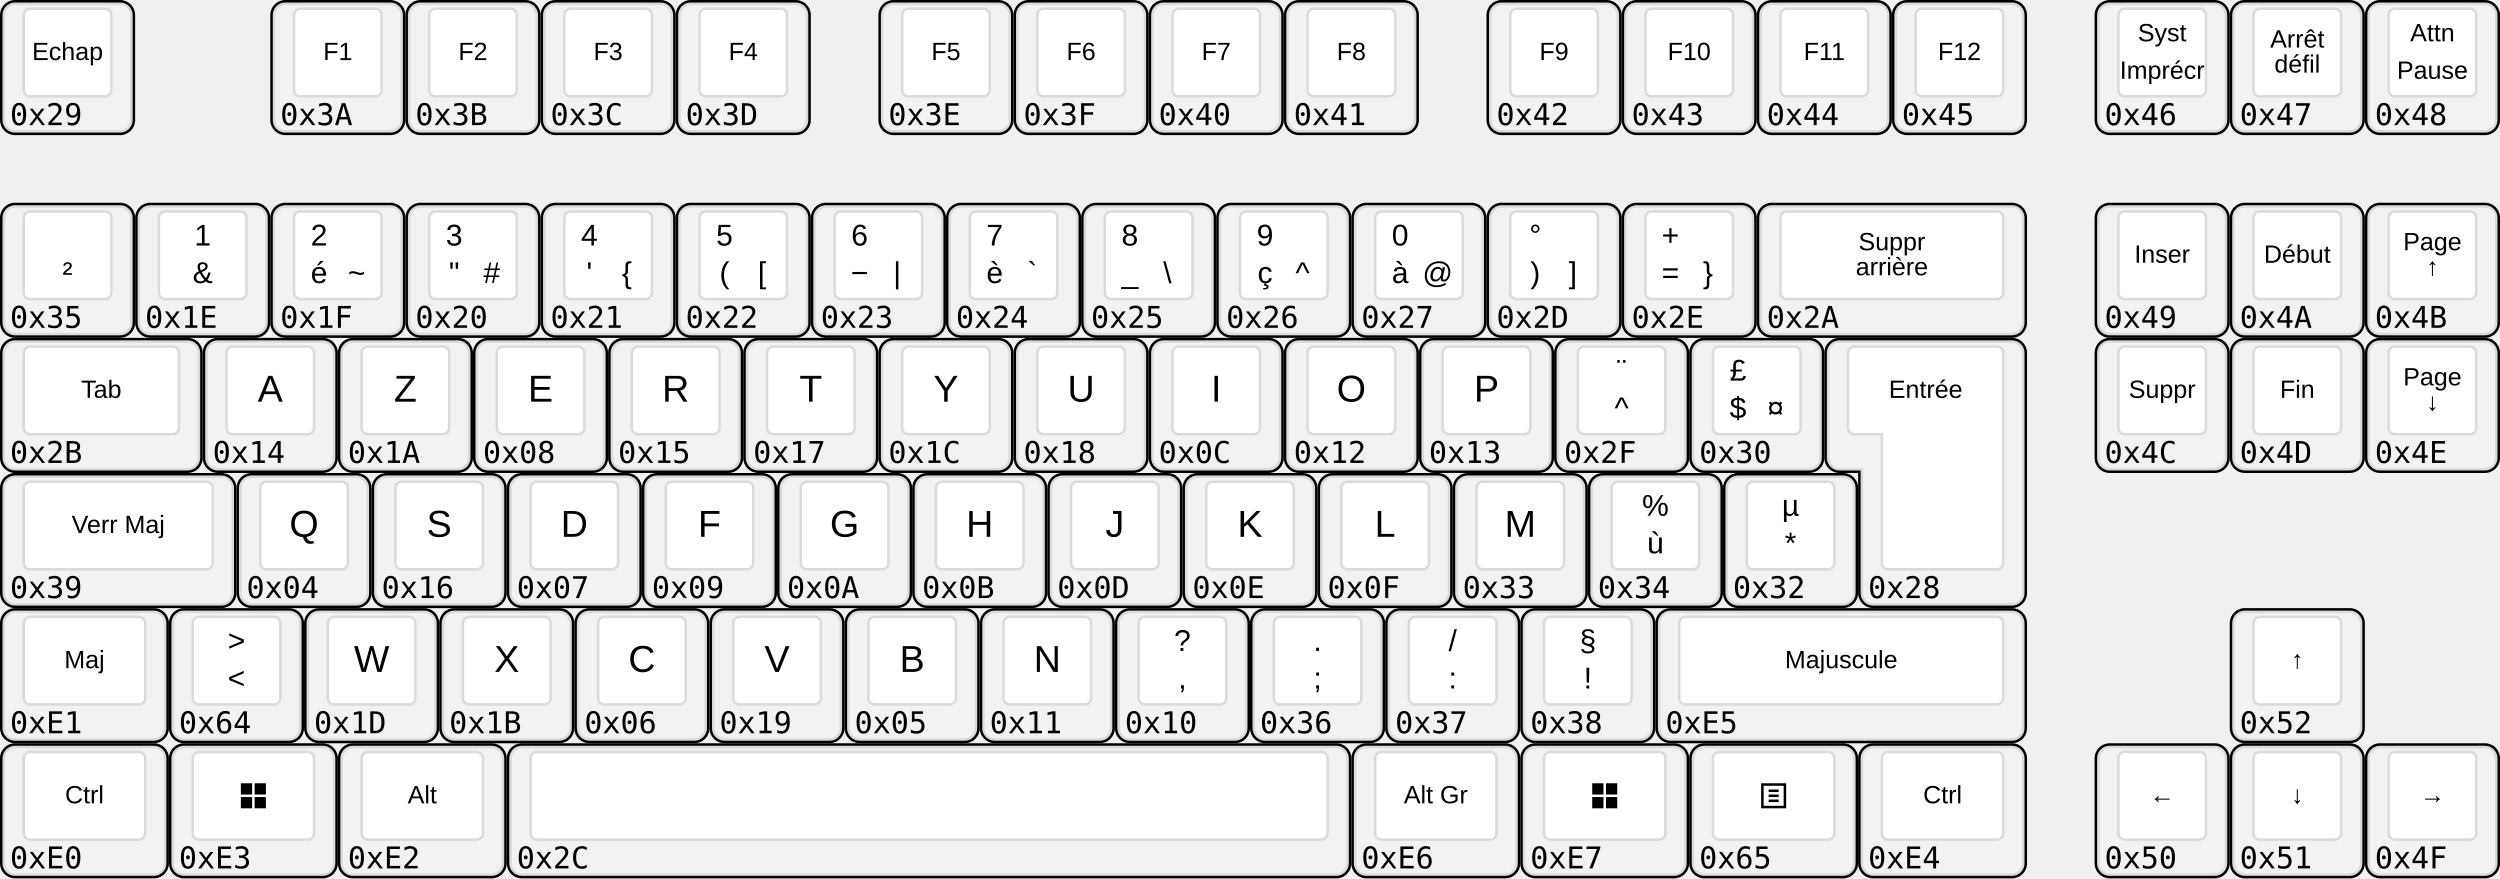
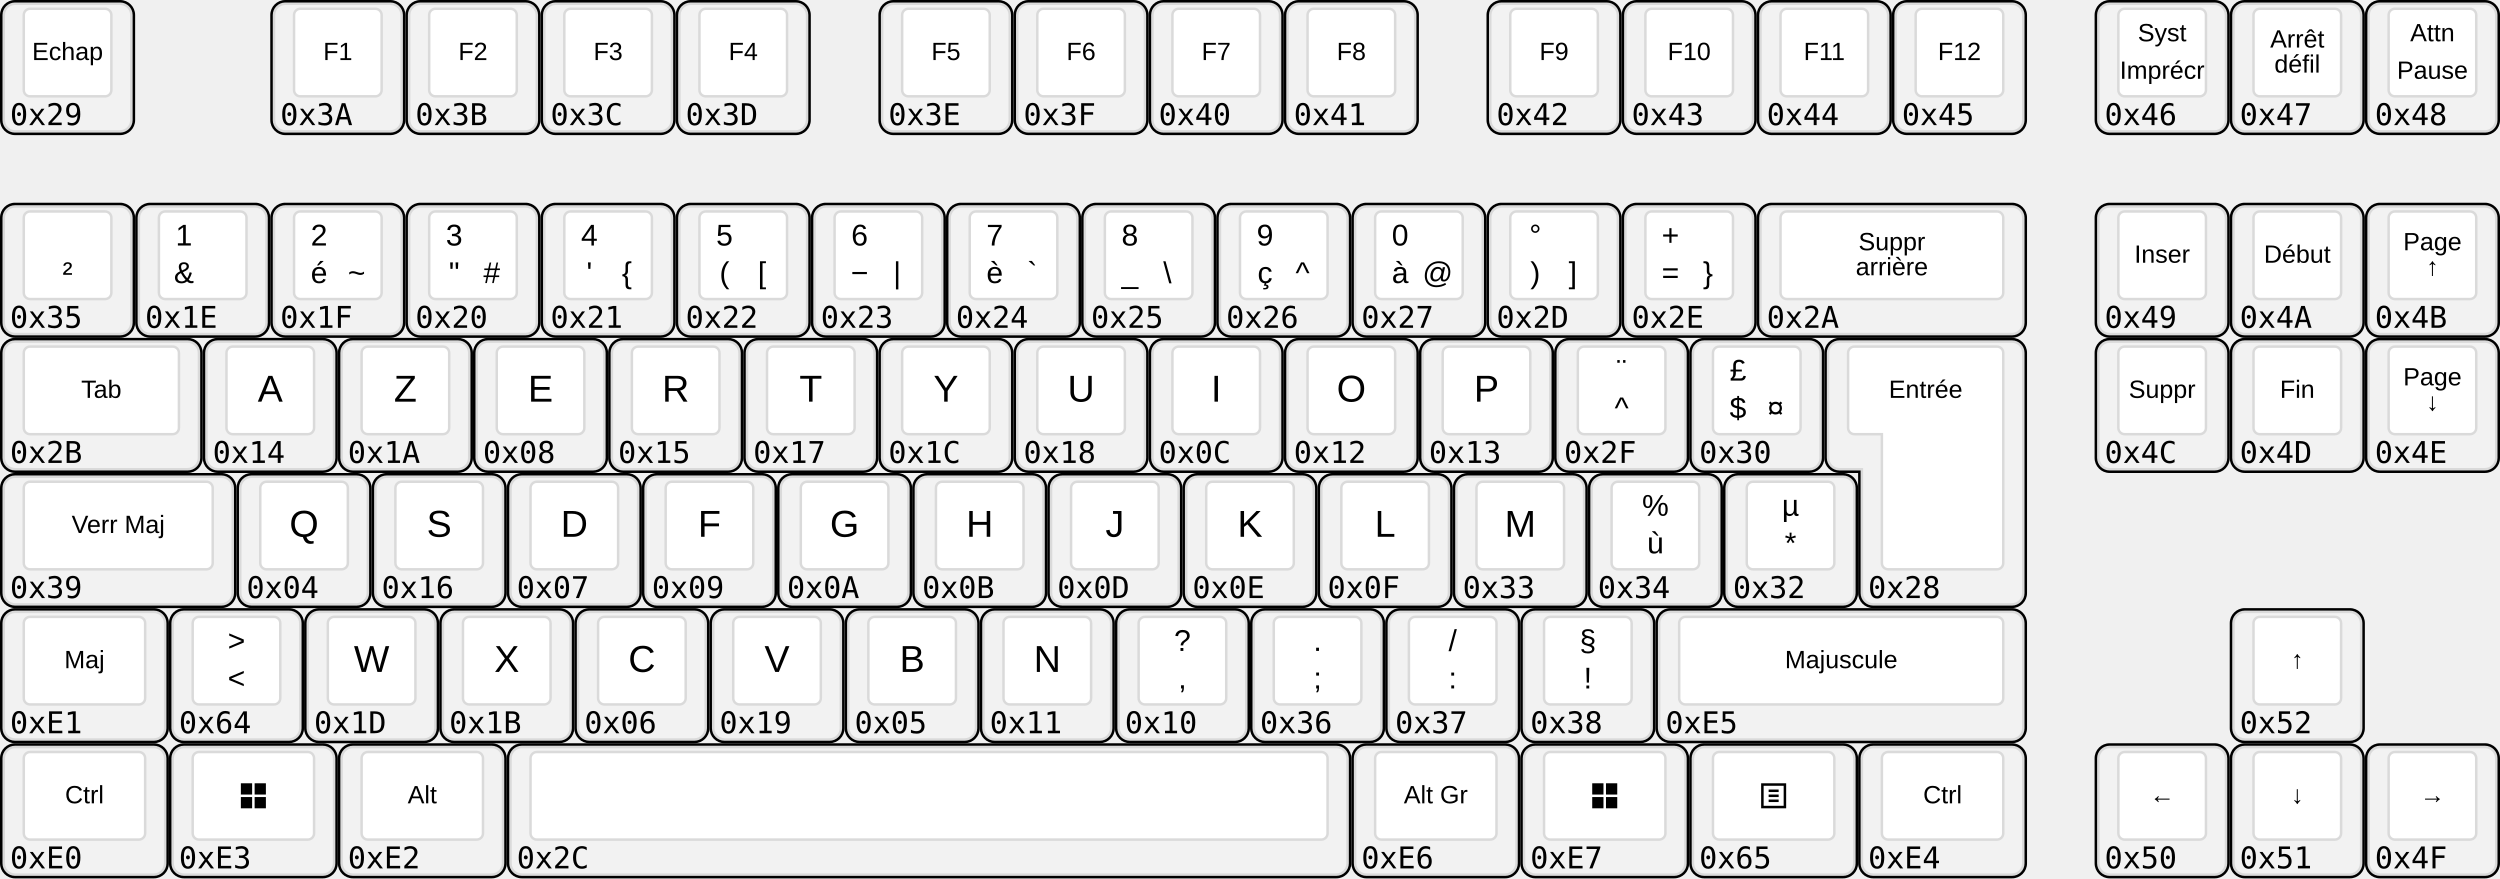
<svg xmlns="http://www.w3.org/2000/svg" xmlns:xlink="http://www.w3.org/1999/xlink" version="1.1" width="999" height="351" viewBox="0 -351 999 351">
  <defs>
    <g id="shape0">
      <path d="M 6 -54 C 2.686 -54 0 -51.314 0 -48 L 0 -6 C 0 -2.686 2.686 0 6 0 L 48 0 C 51.314 0 54 -2.686 54 -6 L 54 -48 C 54 -51.314 51.314 -54 48 -54 Z" fill="#000000" />
      <path d="M 6 -53 C 3.239 -53 1 -50.761 1 -48 L 1 -6 C 1 -3.239 3.239 -1 6 -1 L 48 -1 C 50.761 -1 53 -3.239 53 -6 L 53 -48 C 53 -50.761 50.761 -53 48 -53 Z" fill="#dadada" />
      <path d="M 6 -52 C 3.791 -52 2 -50.209 2 -48 L 2 -6 C 2 -3.791 3.791 -2 6 -2 L 48 -2 C 50.209 -2 52 -3.791 52 -6 L 52 -48 C 52 -50.209 50.209 -52 48 -52 Z" fill="#f2f2f2" />
      <path d="M 12 -51 C 10.343 -51 9 -49.657 9 -48 L 9 -18 C 9 -16.343 10.343 -15 12 -15 L 42 -15 C 43.657 -15 45 -16.343 45 -18 L 45 -48 C 45 -49.657 43.657 -51 42 -51 Z" fill="#dadada" />
      <path d="M 12 -50 C 10.895 -50 10 -49.105 10 -48 L 10 -18 C 10 -16.895 10.895 -16 12 -16 L 42 -16 C 43.105 -16 44 -16.895 44 -18 L 44 -48 C 44 -49.105 43.105 -50 42 -50 Z" fill="#ffffff" />
    </g>
    <g id="shape1">
      <path d="M 6 -54 C 2.686 -54 0 -51.314 0 -48 L 0 -6 C 0 -2.686 2.686 0 6 0 L 102 0 C 105.314 0 108 -2.686 108 -6 L 108 -48 C 108 -51.314 105.314 -54 102 -54 Z" fill="#000000" />
      <path d="M 6 -53 C 3.239 -53 1 -50.761 1 -48 L 1 -6 C 1 -3.239 3.239 -1 6 -1 L 102 -1 C 104.761 -1 107 -3.239 107 -6 L 107 -48 C 107 -50.761 104.761 -53 102 -53 Z" fill="#dadada" />
      <path d="M 6 -52 C 3.791 -52 2 -50.209 2 -48 L 2 -6 C 2 -3.791 3.791 -2 6 -2 L 102 -2 C 104.209 -2 106 -3.791 106 -6 L 106 -48 C 106 -50.209 104.209 -52 102 -52 Z" fill="#f2f2f2" />
      <path d="M 12 -51 C 10.343 -51 9 -49.657 9 -48 L 9 -18 C 9 -16.343 10.343 -15 12 -15 L 96 -15 C 97.657 -15 99 -16.343 99 -18 L 99 -48 C 99 -49.657 97.657 -51 96 -51 Z" fill="#dadada" />
      <path d="M 12 -50 C 10.895 -50 10 -49.105 10 -48 L 10 -18 C 10 -16.895 10.895 -16 12 -16 L 96 -16 C 97.105 -16 98 -16.895 98 -18 L 98 -48 C 98 -49.105 97.105 -50 96 -50 Z" fill="#ffffff" />
    </g>
    <g id="shape2">
      <path d="M 6 -54 C 2.686 -54 0 -51.314 0 -48 L 0 -6 C 0 -2.686 2.686 0 6 0 L 75 0 C 78.314 0 81 -2.686 81 -6 L 81 -48 C 81 -51.314 78.314 -54 75 -54 Z" fill="#000000" />
      <path d="M 6 -53 C 3.239 -53 1 -50.761 1 -48 L 1 -6 C 1 -3.239 3.239 -1 6 -1 L 75 -1 C 77.761 -1 80 -3.239 80 -6 L 80 -48 C 80 -50.761 77.761 -53 75 -53 Z" fill="#dadada" />
      <path d="M 6 -52 C 3.791 -52 2 -50.209 2 -48 L 2 -6 C 2 -3.791 3.791 -2 6 -2 L 75 -2 C 77.209 -2 79 -3.791 79 -6 L 79 -48 C 79 -50.209 77.209 -52 75 -52 Z" fill="#f2f2f2" />
      <path d="M 12 -51 C 10.343 -51 9 -49.657 9 -48 L 9 -18 C 9 -16.343 10.343 -15 12 -15 L 69 -15 C 70.657 -15 72 -16.343 72 -18 L 72 -48 C 72 -49.657 70.657 -51 69 -51 Z" fill="#dadada" />
      <path d="M 12 -50 C 10.895 -50 10 -49.105 10 -48 L 10 -18 C 10 -16.895 10.895 -16 12 -16 L 69 -16 C 70.105 -16 71 -16.895 71 -18 L 71 -48 C 71 -49.105 70.105 -50 69 -50 Z" fill="#ffffff" />
    </g>
    <g id="shape3">
      <path d="M 6 -54 C 2.686 -54 0 -51.314 0 -48 L 0 -6 C 0 -2.686 2.686 0 6 0 L 88.5 0 C 91.814 0 94.5 -2.686 94.5 -6 L 94.5 -48 C 94.5 -51.314 91.814 -54 88.5 -54 Z" fill="#000000" />
      <path d="M 6 -53 C 3.239 -53 1 -50.761 1 -48 L 1 -6 C 1 -3.239 3.239 -1 6 -1 L 88.5 -1 C 91.261 -1 93.5 -3.239 93.5 -6 L 93.5 -48 C 93.5 -50.761 91.261 -53 88.5 -53 Z" fill="#dadada" />
      <path d="M 6 -52 C 3.791 -52 2 -50.209 2 -48 L 2 -6 C 2 -3.791 3.791 -2 6 -2 L 88.5 -2 C 90.709 -2 92.5 -3.791 92.5 -6 L 92.5 -48 C 92.5 -50.209 90.709 -52 88.5 -52 Z" fill="#f2f2f2" />
      <path d="M 12 -51 C 10.343 -51 9 -49.657 9 -48 L 9 -18 C 9 -16.343 10.343 -15 12 -15 L 82.5 -15 C 84.157 -15 85.5 -16.343 85.5 -18 L 85.5 -48 C 85.5 -49.657 84.157 -51 82.5 -51 Z" fill="#dadada" />
      <path d="M 12 -50 C 10.895 -50 10 -49.105 10 -48 L 10 -18 C 10 -16.895 10.895 -16 12 -16 L 82.5 -16 C 83.605 -16 84.5 -16.895 84.5 -18 L 84.5 -48 C 84.5 -49.105 83.605 -50 82.5 -50 Z" fill="#ffffff" />
    </g>
    <g id="shape4">
      <path d="M -7.5 -108 C -10.814 -108 -13.5 -105.314 -13.5 -102 L -13.5 -60 C -13.5 -56.686 -10.814 -54 -7.5 -54 L 0 -54 L 0 -6 C 0 -2.686 2.686 0 6 0 L 61.5 0 C 64.814 0 67.5 -2.686 67.5 -6 L 67.5 -102 C 67.5 -105.314 64.814 -108 61.5 -108 Z" fill="#000000" />
      <path d="M -7.5 -107 C -10.261 -107 -12.5 -104.761 -12.5 -102 L -12.5 -60 C -12.5 -57.239 -10.261 -55 -7.5 -55 L 1 -55 L 1 -54 L 1 -6 C 1 -3.239 3.239 -1 6 -1 L 61.5 -1 C 64.261 -1 66.5 -3.239 66.5 -6 L 66.5 -102 C 66.5 -104.761 64.261 -107 61.5 -107 Z" fill="#dadada" />
      <path d="M -7.5 -106 C -9.709 -106 -11.5 -104.209 -11.5 -102 L -11.5 -60 C -11.5 -57.791 -9.709 -56 -7.5 -56 L 2 -56 L 2 -54 L 2 -6 C 2 -3.791 3.791 -2 6 -2 L 61.5 -2 C 63.709 -2 65.5 -3.791 65.5 -6 L 65.5 -102 C 65.5 -104.209 63.709 -106 61.5 -106 Z" fill="#f2f2f2" />
      <path d="M -1.5 -105 C -3.157 -105 -4.5 -103.657 -4.5 -102 L -4.5 -72 C -4.5 -70.343 -3.157 -69 -1.5 -69 L 9 -69 L 9 -60 L 9 -18 C 9 -16.343 10.343 -15 12 -15 L 55.5 -15 C 57.157 -15 58.5 -16.343 58.5 -18 L 58.5 -102 C 58.5 -103.657 57.157 -105 55.5 -105 Z" fill="#dadada" />
      <path d="M -1.5 -104 C -2.605 -104 -3.5 -103.105 -3.5 -102 L -3.5 -72 C -3.5 -70.895 -2.605 -70 -1.5 -70 L 10 -70 L 10 -60 L 10 -18 C 10 -16.895 10.895 -16 12 -16 L 55.5 -16 C 56.605 -16 57.5 -16.895 57.5 -18 L 57.5 -102 C 57.5 -103.105 56.605 -104 55.5 -104 Z" fill="#ffffff" />
    </g>
    <g id="shape5">
      <path d="M 6 -54 C 2.686 -54 0 -51.314 0 -48 L 0 -6 C 0 -2.686 2.686 0 6 0 L 61.5 0 C 64.814 0 67.5 -2.686 67.5 -6 L 67.5 -48 C 67.5 -51.314 64.814 -54 61.5 -54 Z" fill="#000000" />
      <path d="M 6 -53 C 3.239 -53 1 -50.761 1 -48 L 1 -6 C 1 -3.239 3.239 -1 6 -1 L 61.5 -1 C 64.261 -1 66.5 -3.239 66.5 -6 L 66.5 -48 C 66.5 -50.761 64.261 -53 61.5 -53 Z" fill="#dadada" />
      <path d="M 6 -52 C 3.791 -52 2 -50.209 2 -48 L 2 -6 C 2 -3.791 3.791 -2 6 -2 L 61.5 -2 C 63.709 -2 65.5 -3.791 65.5 -6 L 65.5 -48 C 65.5 -50.209 63.709 -52 61.5 -52 Z" fill="#f2f2f2" />
      <path d="M 12 -51 C 10.343 -51 9 -49.657 9 -48 L 9 -18 C 9 -16.343 10.343 -15 12 -15 L 55.5 -15 C 57.157 -15 58.5 -16.343 58.5 -18 L 58.5 -48 C 58.5 -49.657 57.157 -51 55.5 -51 Z" fill="#dadada" />
      <path d="M 12 -50 C 10.895 -50 10 -49.105 10 -48 L 10 -18 C 10 -16.895 10.895 -16 12 -16 L 55.5 -16 C 56.605 -16 57.5 -16.895 57.5 -18 L 57.5 -48 C 57.5 -49.105 56.605 -50 55.5 -50 Z" fill="#ffffff" />
    </g>
    <g id="shape6">
      <path d="M 6 -54 C 2.686 -54 0 -51.314 0 -48 L 0 -6 C 0 -2.686 2.686 0 6 0 L 142.5 0 C 145.814 0 148.5 -2.686 148.5 -6 L 148.5 -48 C 148.5 -51.314 145.814 -54 142.5 -54 Z" fill="#000000" />
      <path d="M 6 -53 C 3.239 -53 1 -50.761 1 -48 L 1 -6 C 1 -3.239 3.239 -1 6 -1 L 142.5 -1 C 145.261 -1 147.5 -3.239 147.5 -6 L 147.5 -48 C 147.5 -50.761 145.261 -53 142.5 -53 Z" fill="#dadada" />
      <path d="M 6 -52 C 3.791 -52 2 -50.209 2 -48 L 2 -6 C 2 -3.791 3.791 -2 6 -2 L 142.5 -2 C 144.709 -2 146.5 -3.791 146.5 -6 L 146.5 -48 C 146.5 -50.209 144.709 -52 142.5 -52 Z" fill="#f2f2f2" />
      <path d="M 12 -51 C 10.343 -51 9 -49.657 9 -48 L 9 -18 C 9 -16.343 10.343 -15 12 -15 L 136.5 -15 C 138.157 -15 139.5 -16.343 139.5 -18 L 139.5 -48 C 139.5 -49.657 138.157 -51 136.5 -51 Z" fill="#dadada" />
      <path d="M 12 -50 C 10.895 -50 10 -49.105 10 -48 L 10 -18 C 10 -16.895 10.895 -16 12 -16 L 136.5 -16 C 137.605 -16 138.5 -16.895 138.5 -18 L 138.5 -48 C 138.5 -49.105 137.605 -50 136.5 -50 Z" fill="#ffffff" />
    </g>
    <g id="shape7">
      <path d="M 6 -54 C 2.686 -54 0 -51.314 0 -48 L 0 -6 C 0 -2.686 2.686 0 6 0 L 331.5 0 C 334.814 0 337.5 -2.686 337.5 -6 L 337.5 -48 C 337.5 -51.314 334.814 -54 331.5 -54 Z" fill="#000000" />
      <path d="M 6 -53 C 3.239 -53 1 -50.761 1 -48 L 1 -6 C 1 -3.239 3.239 -1 6 -1 L 331.5 -1 C 334.261 -1 336.5 -3.239 336.5 -6 L 336.5 -48 C 336.5 -50.761 334.261 -53 331.5 -53 Z" fill="#dadada" />
      <path d="M 6 -52 C 3.791 -52 2 -50.209 2 -48 L 2 -6 C 2 -3.791 3.791 -2 6 -2 L 331.5 -2 C 333.709 -2 335.5 -3.791 335.5 -6 L 335.5 -48 C 335.5 -50.209 333.709 -52 331.5 -52 Z" fill="#f2f2f2" />
      <path d="M 12 -51 C 10.343 -51 9 -49.657 9 -48 L 9 -18 C 9 -16.343 10.343 -15 12 -15 L 325.5 -15 C 327.157 -15 328.5 -16.343 328.5 -18 L 328.5 -48 C 328.5 -49.657 327.157 -51 325.5 -51 Z" fill="#dadada" />
      <path d="M 12 -50 C 10.895 -50 10 -49.105 10 -48 L 10 -18 C 10 -16.895 10.895 -16 12 -16 L 325.5 -16 C 326.605 -16 327.5 -16.895 327.5 -18 L 327.5 -48 C 327.5 -49.105 326.605 -50 325.5 -50 Z" fill="#ffffff" />
    </g>
    <path id="path0" d="M 0 0 h 0.45 v 0.45 h -0.45 z M 1 0 v 0.45 h -0.45 v -0.45 z M 1 1 h -0.45 v -0.45 h 0.45 z M 0 1 v -0.45 h 0.45 v 0.45 z" />
    <path id="path1" d="M 0 0 V 1 H 1 V 0 Z M 0.9 0.9 H 0.1 V 0.1 H 0.9 Z M 0.7 0.35 H 0.3 V 0.25 H 0.7 Z M 0.7 0.55 H 0.3 V 0.45 H 0.7 Z M 0.7 0.75 H 0.3 V 0.65 H 0.7 Z" />
  </defs>
  <g class="keyboard">
    <g class="key">
      <use xlink:href="#shape0" transform="translate(0 -297)" />
      <text x="27" y="-327" text-anchor="middle" font-family="Arial" font-size="10" fill="#000000">Echap</text>
      <text x="4" y="-301" font-family="monospace" font-size="12" fill="#000000">0x29</text>
    </g>
    <g class="key">
      <use xlink:href="#shape0" transform="translate(108 -297)" />
      <text x="135" y="-327" text-anchor="middle" font-family="Arial" font-size="10" fill="#000000">F1</text>
      <text x="112" y="-301" font-family="monospace" font-size="12" fill="#000000">0x3A</text>
    </g>
    <g class="key">
      <use xlink:href="#shape0" transform="translate(162 -297)" />
      <text x="189" y="-327" text-anchor="middle" font-family="Arial" font-size="10" fill="#000000">F2</text>
      <text x="166" y="-301" font-family="monospace" font-size="12" fill="#000000">0x3B</text>
    </g>
    <g class="key">
      <use xlink:href="#shape0" transform="translate(216 -297)" />
      <text x="243" y="-327" text-anchor="middle" font-family="Arial" font-size="10" fill="#000000">F3</text>
      <text x="220" y="-301" font-family="monospace" font-size="12" fill="#000000">0x3C</text>
    </g>
    <g class="key">
      <use xlink:href="#shape0" transform="translate(270 -297)" />
      <text x="297" y="-327" text-anchor="middle" font-family="Arial" font-size="10" fill="#000000">F4</text>
      <text x="274" y="-301" font-family="monospace" font-size="12" fill="#000000">0x3D</text>
    </g>
    <g class="key">
      <use xlink:href="#shape0" transform="translate(351 -297)" />
      <text x="378" y="-327" text-anchor="middle" font-family="Arial" font-size="10" fill="#000000">F5</text>
      <text x="355" y="-301" font-family="monospace" font-size="12" fill="#000000">0x3E</text>
    </g>
    <g class="key">
      <use xlink:href="#shape0" transform="translate(405 -297)" />
      <text x="432" y="-327" text-anchor="middle" font-family="Arial" font-size="10" fill="#000000">F6</text>
      <text x="409" y="-301" font-family="monospace" font-size="12" fill="#000000">0x3F</text>
    </g>
    <g class="key">
      <use xlink:href="#shape0" transform="translate(459 -297)" />
      <text x="486" y="-327" text-anchor="middle" font-family="Arial" font-size="10" fill="#000000">F7</text>
      <text x="463" y="-301" font-family="monospace" font-size="12" fill="#000000">0x40</text>
    </g>
    <g class="key">
      <use xlink:href="#shape0" transform="translate(513 -297)" />
      <text x="540" y="-327" text-anchor="middle" font-family="Arial" font-size="10" fill="#000000">F8</text>
      <text x="517" y="-301" font-family="monospace" font-size="12" fill="#000000">0x41</text>
    </g>
    <g class="key">
      <use xlink:href="#shape0" transform="translate(594 -297)" />
      <text x="621" y="-327" text-anchor="middle" font-family="Arial" font-size="10" fill="#000000">F9</text>
      <text x="598" y="-301" font-family="monospace" font-size="12" fill="#000000">0x42</text>
    </g>
    <g class="key">
      <use xlink:href="#shape0" transform="translate(648 -297)" />
      <text x="675" y="-327" text-anchor="middle" font-family="Arial" font-size="10" fill="#000000">F10</text>
      <text x="652" y="-301" font-family="monospace" font-size="12" fill="#000000">0x43</text>
    </g>
    <g class="key">
      <use xlink:href="#shape0" transform="translate(702 -297)" />
      <text x="729" y="-327" text-anchor="middle" font-family="Arial" font-size="10" fill="#000000">F11</text>
      <text x="706" y="-301" font-family="monospace" font-size="12" fill="#000000">0x44</text>
    </g>
    <g class="key">
      <use xlink:href="#shape0" transform="translate(756 -297)" />
      <text x="783" y="-327" text-anchor="middle" font-family="Arial" font-size="10" fill="#000000">F12</text>
      <text x="760" y="-301" font-family="monospace" font-size="12" fill="#000000">0x45</text>
    </g>
    <g class="key">
      <use xlink:href="#shape0" transform="translate(837 -297)" />
      <text x="864" y="-319.5" text-anchor="middle" font-family="Arial" font-size="10" textLength="30" lengthAdjust="spacingAndGlyphs" fill="#000000">Imprécr</text>
      <text x="864" y="-334.5" text-anchor="middle" font-family="Arial" font-size="10" fill="#000000">Syst</text>
      <text x="841" y="-301" font-family="monospace" font-size="12" fill="#000000">0x46</text>
    </g>
    <g class="key">
      <use xlink:href="#shape0" transform="translate(891 -297)" />
      <text x="918" y="-332" text-anchor="middle" font-family="Arial" font-size="10" fill="#000000">Arrêt</text>
      <text x="918" y="-322" text-anchor="middle" font-family="Arial" font-size="10" fill="#000000">défil</text>
      <text x="895" y="-301" font-family="monospace" font-size="12" fill="#000000">0x47</text>
    </g>
    <g class="key">
      <use xlink:href="#shape0" transform="translate(945 -297)" />
      <text x="972" y="-319.5" text-anchor="middle" font-family="Arial" font-size="10" fill="#000000">Pause</text>
      <text x="972" y="-334.5" text-anchor="middle" font-family="Arial" font-size="10" fill="#000000">Attn</text>
      <text x="949" y="-301" font-family="monospace" font-size="12" fill="#000000">0x48</text>
    </g>
    <g class="key">
      <use xlink:href="#shape0" transform="translate(0 -216)" />
      <text x="27" y="-237.9" text-anchor="middle" font-family="Arial" font-size="12" fill="#000000">²</text>
      <text x="4" y="-220" font-family="monospace" font-size="12" fill="#000000">0x35</text>
    </g>
    <g class="key">
      <use xlink:href="#shape0" transform="translate(54 -216)" />
-       <text x="81" y="-237.9" text-anchor="middle" font-family="Arial" font-size="12" fill="#000000">&amp;</text>
-       <text x="81" y="-252.9" text-anchor="middle" font-family="Arial" font-size="12" fill="#000000">1</text>
+       <text x="73.5" y="-237.9" text-anchor="middle" font-family="Arial" font-size="12" fill="#000000">&amp;</text>
+       <text x="73.5" y="-252.9" text-anchor="middle" font-family="Arial" font-size="12" fill="#000000">1</text>
      <text x="58" y="-220" font-family="monospace" font-size="12" fill="#000000">0x1E</text>
    </g>
    <g class="key">
      <use xlink:href="#shape0" transform="translate(108 -216)" />
      <text x="127.5" y="-237.9" text-anchor="middle" font-family="Arial" font-size="12" fill="#000000">é</text>
      <text x="127.5" y="-252.9" text-anchor="middle" font-family="Arial" font-size="12" fill="#000000">2</text>
      <text x="142.5" y="-237.9" text-anchor="middle" font-family="Arial" font-size="12" fill="#000000">~</text>
      <text x="112" y="-220" font-family="monospace" font-size="12" fill="#000000">0x1F</text>
    </g>
    <g class="key">
      <use xlink:href="#shape0" transform="translate(162 -216)" />
      <text x="181.5" y="-237.9" text-anchor="middle" font-family="Arial" font-size="12" fill="#000000">"</text>
      <text x="181.5" y="-252.9" text-anchor="middle" font-family="Arial" font-size="12" fill="#000000">3</text>
      <text x="196.5" y="-237.9" text-anchor="middle" font-family="Arial" font-size="12" fill="#000000">#</text>
      <text x="166" y="-220" font-family="monospace" font-size="12" fill="#000000">0x20</text>
    </g>
    <g class="key">
      <use xlink:href="#shape0" transform="translate(216 -216)" />
      <text x="235.5" y="-237.9" text-anchor="middle" font-family="Arial" font-size="12" fill="#000000">'</text>
      <text x="235.5" y="-252.9" text-anchor="middle" font-family="Arial" font-size="12" fill="#000000">4</text>
      <text x="250.5" y="-237.9" text-anchor="middle" font-family="Arial" font-size="12" fill="#000000">{</text>
      <text x="220" y="-220" font-family="monospace" font-size="12" fill="#000000">0x21</text>
    </g>
    <g class="key">
      <use xlink:href="#shape0" transform="translate(270 -216)" />
      <text x="289.5" y="-237.9" text-anchor="middle" font-family="Arial" font-size="12" fill="#000000">(</text>
      <text x="289.5" y="-252.9" text-anchor="middle" font-family="Arial" font-size="12" fill="#000000">5</text>
      <text x="304.5" y="-237.9" text-anchor="middle" font-family="Arial" font-size="12" fill="#000000">[</text>
      <text x="274" y="-220" font-family="monospace" font-size="12" fill="#000000">0x22</text>
    </g>
    <g class="key">
      <use xlink:href="#shape0" transform="translate(324 -216)" />
      <text x="343.5" y="-237.9" text-anchor="middle" font-family="Arial" font-size="12" fill="#000000">−</text>
      <text x="343.5" y="-252.9" text-anchor="middle" font-family="Arial" font-size="12" fill="#000000">6</text>
      <text x="358.5" y="-237.9" text-anchor="middle" font-family="Arial" font-size="12" fill="#000000">|</text>
      <text x="328" y="-220" font-family="monospace" font-size="12" fill="#000000">0x23</text>
    </g>
    <g class="key">
      <use xlink:href="#shape0" transform="translate(378 -216)" />
      <text x="397.5" y="-237.9" text-anchor="middle" font-family="Arial" font-size="12" fill="#000000">è</text>
      <text x="397.5" y="-252.9" text-anchor="middle" font-family="Arial" font-size="12" fill="#000000">7</text>
      <text x="412.5" y="-237.9" text-anchor="middle" font-family="Arial" font-size="12" fill="#000000">`</text>
      <text x="382" y="-220" font-family="monospace" font-size="12" fill="#000000">0x24</text>
    </g>
    <g class="key">
      <use xlink:href="#shape0" transform="translate(432 -216)" />
      <text x="451.5" y="-237.9" text-anchor="middle" font-family="Arial" font-size="12" fill="#000000">_</text>
      <text x="451.5" y="-252.9" text-anchor="middle" font-family="Arial" font-size="12" fill="#000000">8</text>
      <text x="466.5" y="-237.9" text-anchor="middle" font-family="Arial" font-size="12" fill="#000000">\</text>
      <text x="436" y="-220" font-family="monospace" font-size="12" fill="#000000">0x25</text>
    </g>
    <g class="key">
      <use xlink:href="#shape0" transform="translate(486 -216)" />
      <text x="505.5" y="-237.9" text-anchor="middle" font-family="Arial" font-size="12" fill="#000000">ç</text>
      <text x="505.5" y="-252.9" text-anchor="middle" font-family="Arial" font-size="12" fill="#000000">9</text>
      <text x="520.5" y="-237.9" text-anchor="middle" font-family="Arial" font-size="12" fill="#000000">^</text>
      <text x="490" y="-220" font-family="monospace" font-size="12" fill="#000000">0x26</text>
    </g>
    <g class="key">
      <use xlink:href="#shape0" transform="translate(540 -216)" />
      <text x="559.5" y="-237.9" text-anchor="middle" font-family="Arial" font-size="12" fill="#000000">à</text>
      <text x="559.5" y="-252.9" text-anchor="middle" font-family="Arial" font-size="12" fill="#000000">0</text>
      <text x="574.5" y="-237.9" text-anchor="middle" font-family="Arial" font-size="12" fill="#000000">@</text>
      <text x="544" y="-220" font-family="monospace" font-size="12" fill="#000000">0x27</text>
    </g>
    <g class="key">
      <use xlink:href="#shape0" transform="translate(594 -216)" />
      <text x="613.5" y="-237.9" text-anchor="middle" font-family="Arial" font-size="12" fill="#000000">)</text>
      <text x="613.5" y="-252.9" text-anchor="middle" font-family="Arial" font-size="12" fill="#000000">°</text>
      <text x="628.5" y="-237.9" text-anchor="middle" font-family="Arial" font-size="12" fill="#000000">]</text>
      <text x="598" y="-220" font-family="monospace" font-size="12" fill="#000000">0x2D</text>
    </g>
    <g class="key">
      <use xlink:href="#shape0" transform="translate(648 -216)" />
      <text x="667.5" y="-237.9" text-anchor="middle" font-family="Arial" font-size="12" fill="#000000">=</text>
      <text x="667.5" y="-252.9" text-anchor="middle" font-family="Arial" font-size="12" fill="#000000">+</text>
      <text x="682.5" y="-237.9" text-anchor="middle" font-family="Arial" font-size="12" fill="#000000">}</text>
      <text x="652" y="-220" font-family="monospace" font-size="12" fill="#000000">0x2E</text>
    </g>
    <g class="key">
      <use xlink:href="#shape1" transform="translate(702 -216)" />
      <text x="756" y="-251" text-anchor="middle" font-family="Arial" font-size="10" fill="#000000">Suppr</text>
      <text x="756" y="-241" text-anchor="middle" font-family="Arial" font-size="10" fill="#000000">arrière</text>
      <text x="706" y="-220" font-family="monospace" font-size="12" fill="#000000">0x2A</text>
    </g>
    <g class="key">
      <use xlink:href="#shape0" transform="translate(837 -216)" />
      <text x="864" y="-246" text-anchor="middle" font-family="Arial" font-size="10" fill="#000000">Inser</text>
      <text x="841" y="-220" font-family="monospace" font-size="12" fill="#000000">0x49</text>
    </g>
    <g class="key">
      <use xlink:href="#shape0" transform="translate(891 -216)" />
      <text x="918" y="-246" text-anchor="middle" font-family="Arial" font-size="10" fill="#000000">Début</text>
      <text x="895" y="-220" font-family="monospace" font-size="12" fill="#000000">0x4A</text>
    </g>
    <g class="key">
      <use xlink:href="#shape0" transform="translate(945 -216)" />
      <text x="972" y="-251" text-anchor="middle" font-family="Arial" font-size="10" fill="#000000">Page</text>
      <text x="972" y="-241" text-anchor="middle" font-family="Arial" font-size="10" fill="#000000">↑</text>
      <text x="949" y="-220" font-family="monospace" font-size="12" fill="#000000">0x4B</text>
    </g>
    <g class="key">
      <use xlink:href="#shape2" transform="translate(0 -162)" />
      <text x="40.5" y="-192" text-anchor="middle" font-family="Arial" font-size="10" fill="#000000">Tab</text>
      <text x="4" y="-166" font-family="monospace" font-size="12" fill="#000000">0x2B</text>
    </g>
    <g class="key">
      <use xlink:href="#shape0" transform="translate(81 -162)" />
      <text x="108" y="-190.5" text-anchor="middle" font-family="Arial" font-size="15" fill="#000000">A</text>
      <text x="85" y="-166" font-family="monospace" font-size="12" fill="#000000">0x14</text>
    </g>
    <g class="key">
      <use xlink:href="#shape0" transform="translate(135 -162)" />
      <text x="162" y="-190.5" text-anchor="middle" font-family="Arial" font-size="15" fill="#000000">Z</text>
      <text x="139" y="-166" font-family="monospace" font-size="12" fill="#000000">0x1A</text>
    </g>
    <g class="key">
      <use xlink:href="#shape0" transform="translate(189 -162)" />
      <text x="216" y="-190.5" text-anchor="middle" font-family="Arial" font-size="15" fill="#000000">E</text>
      <text x="193" y="-166" font-family="monospace" font-size="12" fill="#000000">0x08</text>
    </g>
    <g class="key">
      <use xlink:href="#shape0" transform="translate(243 -162)" />
      <text x="270" y="-190.5" text-anchor="middle" font-family="Arial" font-size="15" fill="#000000">R</text>
      <text x="247" y="-166" font-family="monospace" font-size="12" fill="#000000">0x15</text>
    </g>
    <g class="key">
      <use xlink:href="#shape0" transform="translate(297 -162)" />
      <text x="324" y="-190.5" text-anchor="middle" font-family="Arial" font-size="15" fill="#000000">T</text>
      <text x="301" y="-166" font-family="monospace" font-size="12" fill="#000000">0x17</text>
    </g>
    <g class="key">
      <use xlink:href="#shape0" transform="translate(351 -162)" />
      <text x="378" y="-190.5" text-anchor="middle" font-family="Arial" font-size="15" fill="#000000">Y</text>
      <text x="355" y="-166" font-family="monospace" font-size="12" fill="#000000">0x1C</text>
    </g>
    <g class="key">
      <use xlink:href="#shape0" transform="translate(405 -162)" />
      <text x="432" y="-190.5" text-anchor="middle" font-family="Arial" font-size="15" fill="#000000">U</text>
      <text x="409" y="-166" font-family="monospace" font-size="12" fill="#000000">0x18</text>
    </g>
    <g class="key">
      <use xlink:href="#shape0" transform="translate(459 -162)" />
      <text x="486" y="-190.5" text-anchor="middle" font-family="Arial" font-size="15" fill="#000000">I</text>
      <text x="463" y="-166" font-family="monospace" font-size="12" fill="#000000">0x0C</text>
    </g>
    <g class="key">
      <use xlink:href="#shape0" transform="translate(513 -162)" />
      <text x="540" y="-190.5" text-anchor="middle" font-family="Arial" font-size="15" fill="#000000">O</text>
      <text x="517" y="-166" font-family="monospace" font-size="12" fill="#000000">0x12</text>
    </g>
    <g class="key">
      <use xlink:href="#shape0" transform="translate(567 -162)" />
      <text x="594" y="-190.5" text-anchor="middle" font-family="Arial" font-size="15" fill="#000000">P</text>
      <text x="571" y="-166" font-family="monospace" font-size="12" fill="#000000">0x13</text>
    </g>
    <g class="key">
      <use xlink:href="#shape0" transform="translate(621 -162)" />
      <text x="648" y="-183.9" text-anchor="middle" font-family="Arial" font-size="12" fill="#000000">^</text>
      <text x="648" y="-198.9" text-anchor="middle" font-family="Arial" font-size="12" fill="#000000">¨</text>
      <text x="625" y="-166" font-family="monospace" font-size="12" fill="#000000">0x2F</text>
    </g>
    <g class="key">
      <use xlink:href="#shape0" transform="translate(675 -162)" />
      <text x="694.5" y="-183.9" text-anchor="middle" font-family="Arial" font-size="12" fill="#000000">$</text>
      <text x="694.5" y="-198.9" text-anchor="middle" font-family="Arial" font-size="12" fill="#000000">£</text>
      <text x="709.5" y="-183.9" text-anchor="middle" font-family="Arial" font-size="12" fill="#000000">¤</text>
      <text x="679" y="-166" font-family="monospace" font-size="12" fill="#000000">0x30</text>
    </g>
    <g class="key">
      <use xlink:href="#shape0" transform="translate(837 -162)" />
      <text x="864" y="-192" text-anchor="middle" font-family="Arial" font-size="10" fill="#000000">Suppr</text>
      <text x="841" y="-166" font-family="monospace" font-size="12" fill="#000000">0x4C</text>
    </g>
    <g class="key">
      <use xlink:href="#shape0" transform="translate(891 -162)" />
      <text x="918" y="-192" text-anchor="middle" font-family="Arial" font-size="10" fill="#000000">Fin</text>
      <text x="895" y="-166" font-family="monospace" font-size="12" fill="#000000">0x4D</text>
    </g>
    <g class="key">
      <use xlink:href="#shape0" transform="translate(945 -162)" />
      <text x="972" y="-197" text-anchor="middle" font-family="Arial" font-size="10" fill="#000000">Page</text>
      <text x="972" y="-187" text-anchor="middle" font-family="Arial" font-size="10" fill="#000000">↓</text>
      <text x="949" y="-166" font-family="monospace" font-size="12" fill="#000000">0x4E</text>
    </g>
    <g class="key">
      <use xlink:href="#shape3" transform="translate(0 -108)" />
      <text x="47.25" y="-138" text-anchor="middle" font-family="Arial" font-size="10" fill="#000000">Verr Maj</text>
      <text x="4" y="-112" font-family="monospace" font-size="12" fill="#000000">0x39</text>
    </g>
    <g class="key">
      <use xlink:href="#shape0" transform="translate(94.5 -108)" />
      <text x="121.5" y="-136.5" text-anchor="middle" font-family="Arial" font-size="15" fill="#000000">Q</text>
      <text x="98.5" y="-112" font-family="monospace" font-size="12" fill="#000000">0x04</text>
    </g>
    <g class="key">
      <use xlink:href="#shape0" transform="translate(148.5 -108)" />
      <text x="175.5" y="-136.5" text-anchor="middle" font-family="Arial" font-size="15" fill="#000000">S</text>
      <text x="152.5" y="-112" font-family="monospace" font-size="12" fill="#000000">0x16</text>
    </g>
    <g class="key">
      <use xlink:href="#shape0" transform="translate(202.5 -108)" />
      <text x="229.5" y="-136.5" text-anchor="middle" font-family="Arial" font-size="15" fill="#000000">D</text>
      <text x="206.5" y="-112" font-family="monospace" font-size="12" fill="#000000">0x07</text>
    </g>
    <g class="key">
      <use xlink:href="#shape0" transform="translate(256.5 -108)" />
      <text x="283.5" y="-136.5" text-anchor="middle" font-family="Arial" font-size="15" fill="#000000">F</text>
      <text x="260.5" y="-112" font-family="monospace" font-size="12" fill="#000000">0x09</text>
    </g>
    <g class="key">
      <use xlink:href="#shape0" transform="translate(310.5 -108)" />
      <text x="337.5" y="-136.5" text-anchor="middle" font-family="Arial" font-size="15" fill="#000000">G</text>
      <text x="314.5" y="-112" font-family="monospace" font-size="12" fill="#000000">0x0A</text>
    </g>
    <g class="key">
      <use xlink:href="#shape0" transform="translate(364.5 -108)" />
      <text x="391.5" y="-136.5" text-anchor="middle" font-family="Arial" font-size="15" fill="#000000">H</text>
      <text x="368.5" y="-112" font-family="monospace" font-size="12" fill="#000000">0x0B</text>
    </g>
    <g class="key">
      <use xlink:href="#shape0" transform="translate(418.5 -108)" />
      <text x="445.5" y="-136.5" text-anchor="middle" font-family="Arial" font-size="15" fill="#000000">J</text>
      <text x="422.5" y="-112" font-family="monospace" font-size="12" fill="#000000">0x0D</text>
    </g>
    <g class="key">
      <use xlink:href="#shape0" transform="translate(472.5 -108)" />
      <text x="499.5" y="-136.5" text-anchor="middle" font-family="Arial" font-size="15" fill="#000000">K</text>
      <text x="476.5" y="-112" font-family="monospace" font-size="12" fill="#000000">0x0E</text>
    </g>
    <g class="key">
      <use xlink:href="#shape0" transform="translate(526.5 -108)" />
      <text x="553.5" y="-136.5" text-anchor="middle" font-family="Arial" font-size="15" fill="#000000">L</text>
      <text x="530.5" y="-112" font-family="monospace" font-size="12" fill="#000000">0x0F</text>
    </g>
    <g class="key">
      <use xlink:href="#shape0" transform="translate(580.5 -108)" />
      <text x="607.5" y="-136.5" text-anchor="middle" font-family="Arial" font-size="15" fill="#000000">M</text>
      <text x="584.5" y="-112" font-family="monospace" font-size="12" fill="#000000">0x33</text>
    </g>
    <g class="key">
      <use xlink:href="#shape0" transform="translate(634.5 -108)" />
      <text x="661.5" y="-129.9" text-anchor="middle" font-family="Arial" font-size="12" fill="#000000">ù</text>
      <text x="661.5" y="-144.9" text-anchor="middle" font-family="Arial" font-size="12" fill="#000000">%</text>
      <text x="638.5" y="-112" font-family="monospace" font-size="12" fill="#000000">0x34</text>
    </g>
    <g class="key">
      <use xlink:href="#shape0" transform="translate(688.5 -108)" />
      <text x="715.5" y="-129.9" text-anchor="middle" font-family="Arial" font-size="12" fill="#000000">*</text>
      <text x="715.5" y="-144.9" text-anchor="middle" font-family="Arial" font-size="12" fill="#000000">µ</text>
      <text x="692.5" y="-112" font-family="monospace" font-size="12" fill="#000000">0x32</text>
    </g>
    <g class="key">
      <use xlink:href="#shape4" transform="translate(742.5 -108)" />
      <text x="769.5" y="-192" text-anchor="middle" font-family="Arial" font-size="10" fill="#000000">Entrée</text>
      <text x="746.5" y="-112" font-family="monospace" font-size="12" fill="#000000">0x28</text>
    </g>
    <g class="key">
      <use xlink:href="#shape5" transform="translate(0 -54)" />
      <text x="33.75" y="-84" text-anchor="middle" font-family="Arial" font-size="10" fill="#000000">Maj</text>
      <text x="4" y="-58" font-family="monospace" font-size="12" fill="#000000">0xE1</text>
    </g>
    <g class="key">
      <use xlink:href="#shape0" transform="translate(67.5 -54)" />
      <text x="94.5" y="-75.9" text-anchor="middle" font-family="Arial" font-size="12" fill="#000000">&lt;</text>
      <text x="94.5" y="-90.9" text-anchor="middle" font-family="Arial" font-size="12" fill="#000000">&gt;</text>
      <text x="71.5" y="-58" font-family="monospace" font-size="12" fill="#000000">0x64</text>
    </g>
    <g class="key">
      <use xlink:href="#shape0" transform="translate(121.5 -54)" />
      <text x="148.5" y="-82.5" text-anchor="middle" font-family="Arial" font-size="15" fill="#000000">W</text>
      <text x="125.5" y="-58" font-family="monospace" font-size="12" fill="#000000">0x1D</text>
    </g>
    <g class="key">
      <use xlink:href="#shape0" transform="translate(175.5 -54)" />
      <text x="202.5" y="-82.5" text-anchor="middle" font-family="Arial" font-size="15" fill="#000000">X</text>
      <text x="179.5" y="-58" font-family="monospace" font-size="12" fill="#000000">0x1B</text>
    </g>
    <g class="key">
      <use xlink:href="#shape0" transform="translate(229.5 -54)" />
      <text x="256.5" y="-82.5" text-anchor="middle" font-family="Arial" font-size="15" fill="#000000">C</text>
      <text x="233.5" y="-58" font-family="monospace" font-size="12" fill="#000000">0x06</text>
    </g>
    <g class="key">
      <use xlink:href="#shape0" transform="translate(283.5 -54)" />
      <text x="310.5" y="-82.5" text-anchor="middle" font-family="Arial" font-size="15" fill="#000000">V</text>
      <text x="287.5" y="-58" font-family="monospace" font-size="12" fill="#000000">0x19</text>
    </g>
    <g class="key">
      <use xlink:href="#shape0" transform="translate(337.5 -54)" />
      <text x="364.5" y="-82.5" text-anchor="middle" font-family="Arial" font-size="15" fill="#000000">B</text>
      <text x="341.5" y="-58" font-family="monospace" font-size="12" fill="#000000">0x05</text>
    </g>
    <g class="key">
      <use xlink:href="#shape0" transform="translate(391.5 -54)" />
      <text x="418.5" y="-82.5" text-anchor="middle" font-family="Arial" font-size="15" fill="#000000">N</text>
      <text x="395.5" y="-58" font-family="monospace" font-size="12" fill="#000000">0x11</text>
    </g>
    <g class="key">
      <use xlink:href="#shape0" transform="translate(445.5 -54)" />
      <text x="472.5" y="-75.9" text-anchor="middle" font-family="Arial" font-size="12" fill="#000000">,</text>
      <text x="472.5" y="-90.9" text-anchor="middle" font-family="Arial" font-size="12" fill="#000000">?</text>
      <text x="449.5" y="-58" font-family="monospace" font-size="12" fill="#000000">0x10</text>
    </g>
    <g class="key">
      <use xlink:href="#shape0" transform="translate(499.5 -54)" />
      <text x="526.5" y="-75.9" text-anchor="middle" font-family="Arial" font-size="12" fill="#000000">;</text>
      <text x="526.5" y="-90.9" text-anchor="middle" font-family="Arial" font-size="12" fill="#000000">.</text>
      <text x="503.5" y="-58" font-family="monospace" font-size="12" fill="#000000">0x36</text>
    </g>
    <g class="key">
      <use xlink:href="#shape0" transform="translate(553.5 -54)" />
      <text x="580.5" y="-75.9" text-anchor="middle" font-family="Arial" font-size="12" fill="#000000">:</text>
      <text x="580.5" y="-90.9" text-anchor="middle" font-family="Arial" font-size="12" fill="#000000">/</text>
      <text x="557.5" y="-58" font-family="monospace" font-size="12" fill="#000000">0x37</text>
    </g>
    <g class="key">
      <use xlink:href="#shape0" transform="translate(607.5 -54)" />
      <text x="634.5" y="-75.9" text-anchor="middle" font-family="Arial" font-size="12" fill="#000000">!</text>
      <text x="634.5" y="-90.9" text-anchor="middle" font-family="Arial" font-size="12" fill="#000000">§</text>
      <text x="611.5" y="-58" font-family="monospace" font-size="12" fill="#000000">0x38</text>
    </g>
    <g class="key">
      <use xlink:href="#shape6" transform="translate(661.5 -54)" />
      <text x="735.75" y="-84" text-anchor="middle" font-family="Arial" font-size="10" fill="#000000">Majuscule</text>
      <text x="665.5" y="-58" font-family="monospace" font-size="12" fill="#000000">0xE5</text>
    </g>
    <g class="key">
      <use xlink:href="#shape0" transform="translate(891 -54)" />
      <text x="918" y="-84" text-anchor="middle" font-family="Arial" font-size="10" fill="#000000">↑</text>
      <text x="895" y="-58" font-family="monospace" font-size="12" fill="#000000">0x52</text>
    </g>
    <g class="key">
      <use xlink:href="#shape5" transform="translate(0 0)" />
      <text x="33.75" y="-30" text-anchor="middle" font-family="Arial" font-size="10" fill="#000000">Ctrl</text>
      <text x="4" y="-4" font-family="monospace" font-size="12" fill="#000000">0xE0</text>
    </g>
    <g class="key">
      <use xlink:href="#shape5" transform="translate(67.5 0)" />
      <use xlink:href="#path0" transform="translate(96.25 -38) scale(10 10)" fill="#000000" />
      <text x="71.5" y="-4" font-family="monospace" font-size="12" fill="#000000">0xE3</text>
    </g>
    <g class="key">
      <use xlink:href="#shape5" transform="translate(135 0)" />
      <text x="168.75" y="-30" text-anchor="middle" font-family="Arial" font-size="10" fill="#000000">Alt</text>
      <text x="139" y="-4" font-family="monospace" font-size="12" fill="#000000">0xE2</text>
    </g>
    <g class="key">
      <use xlink:href="#shape7" transform="translate(202.5 0)" />
      <text x="206.5" y="-4" font-family="monospace" font-size="12" fill="#000000">0x2C</text>
    </g>
    <g class="key">
      <use xlink:href="#shape5" transform="translate(540 0)" />
      <text x="573.75" y="-30" text-anchor="middle" font-family="Arial" font-size="10" fill="#000000">Alt Gr</text>
      <text x="544" y="-4" font-family="monospace" font-size="12" fill="#000000">0xE6</text>
    </g>
    <g class="key">
      <use xlink:href="#shape5" transform="translate(607.5 0)" />
      <use xlink:href="#path0" transform="translate(636.25 -38) scale(10 10)" fill="#000000" />
      <text x="611.5" y="-4" font-family="monospace" font-size="12" fill="#000000">0xE7</text>
    </g>
    <g class="key">
      <use xlink:href="#shape5" transform="translate(675 0)" />
      <use xlink:href="#path1" transform="translate(703.75 -38) scale(10 10)" fill="#000000" />
      <text x="679" y="-4" font-family="monospace" font-size="12" fill="#000000">0x65</text>
    </g>
    <g class="key">
      <use xlink:href="#shape5" transform="translate(742.5 0)" />
      <text x="776.25" y="-30" text-anchor="middle" font-family="Arial" font-size="10" fill="#000000">Ctrl</text>
      <text x="746.5" y="-4" font-family="monospace" font-size="12" fill="#000000">0xE4</text>
    </g>
    <g class="key">
      <use xlink:href="#shape0" transform="translate(837 0)" />
      <text x="864" y="-30" text-anchor="middle" font-family="Arial" font-size="10" fill="#000000">←</text>
      <text x="841" y="-4" font-family="monospace" font-size="12" fill="#000000">0x50</text>
    </g>
    <g class="key">
      <use xlink:href="#shape0" transform="translate(891 0)" />
      <text x="918" y="-30" text-anchor="middle" font-family="Arial" font-size="10" fill="#000000">↓</text>
      <text x="895" y="-4" font-family="monospace" font-size="12" fill="#000000">0x51</text>
    </g>
    <g class="key">
      <use xlink:href="#shape0" transform="translate(945 0)" />
      <text x="972" y="-30" text-anchor="middle" font-family="Arial" font-size="10" fill="#000000">→</text>
      <text x="949" y="-4" font-family="monospace" font-size="12" fill="#000000">0x4F</text>
    </g>
  </g>
</svg>
